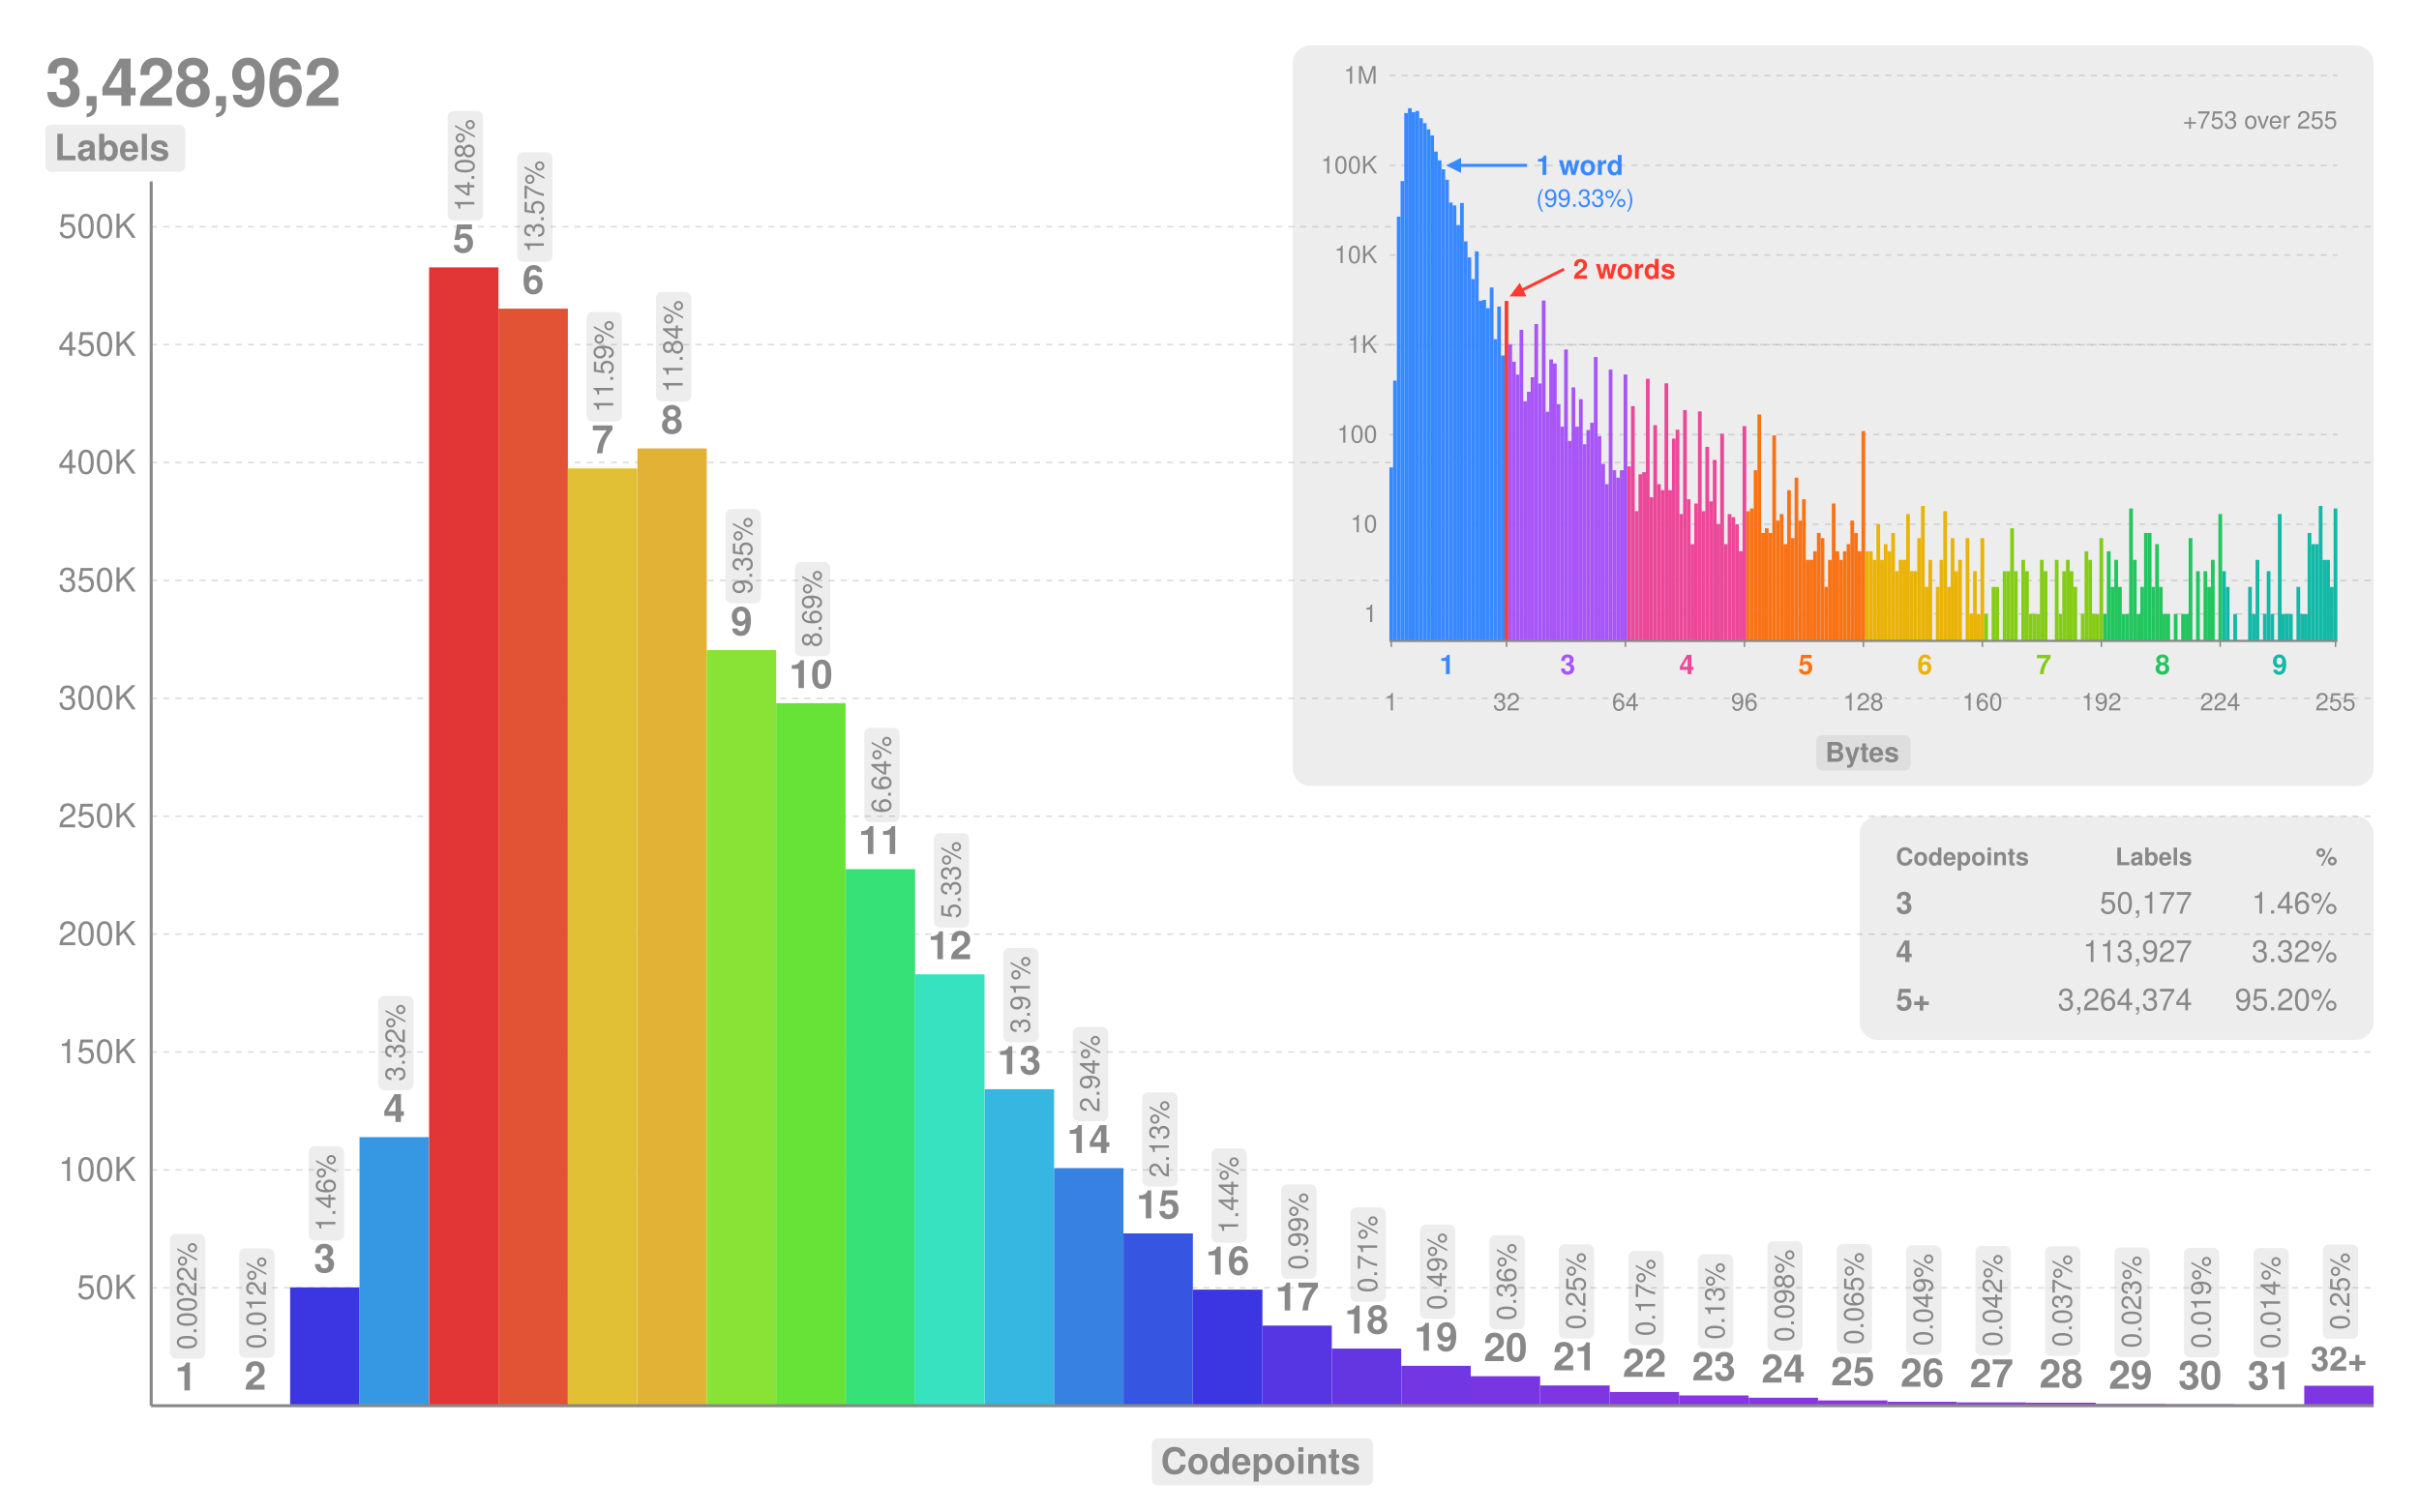
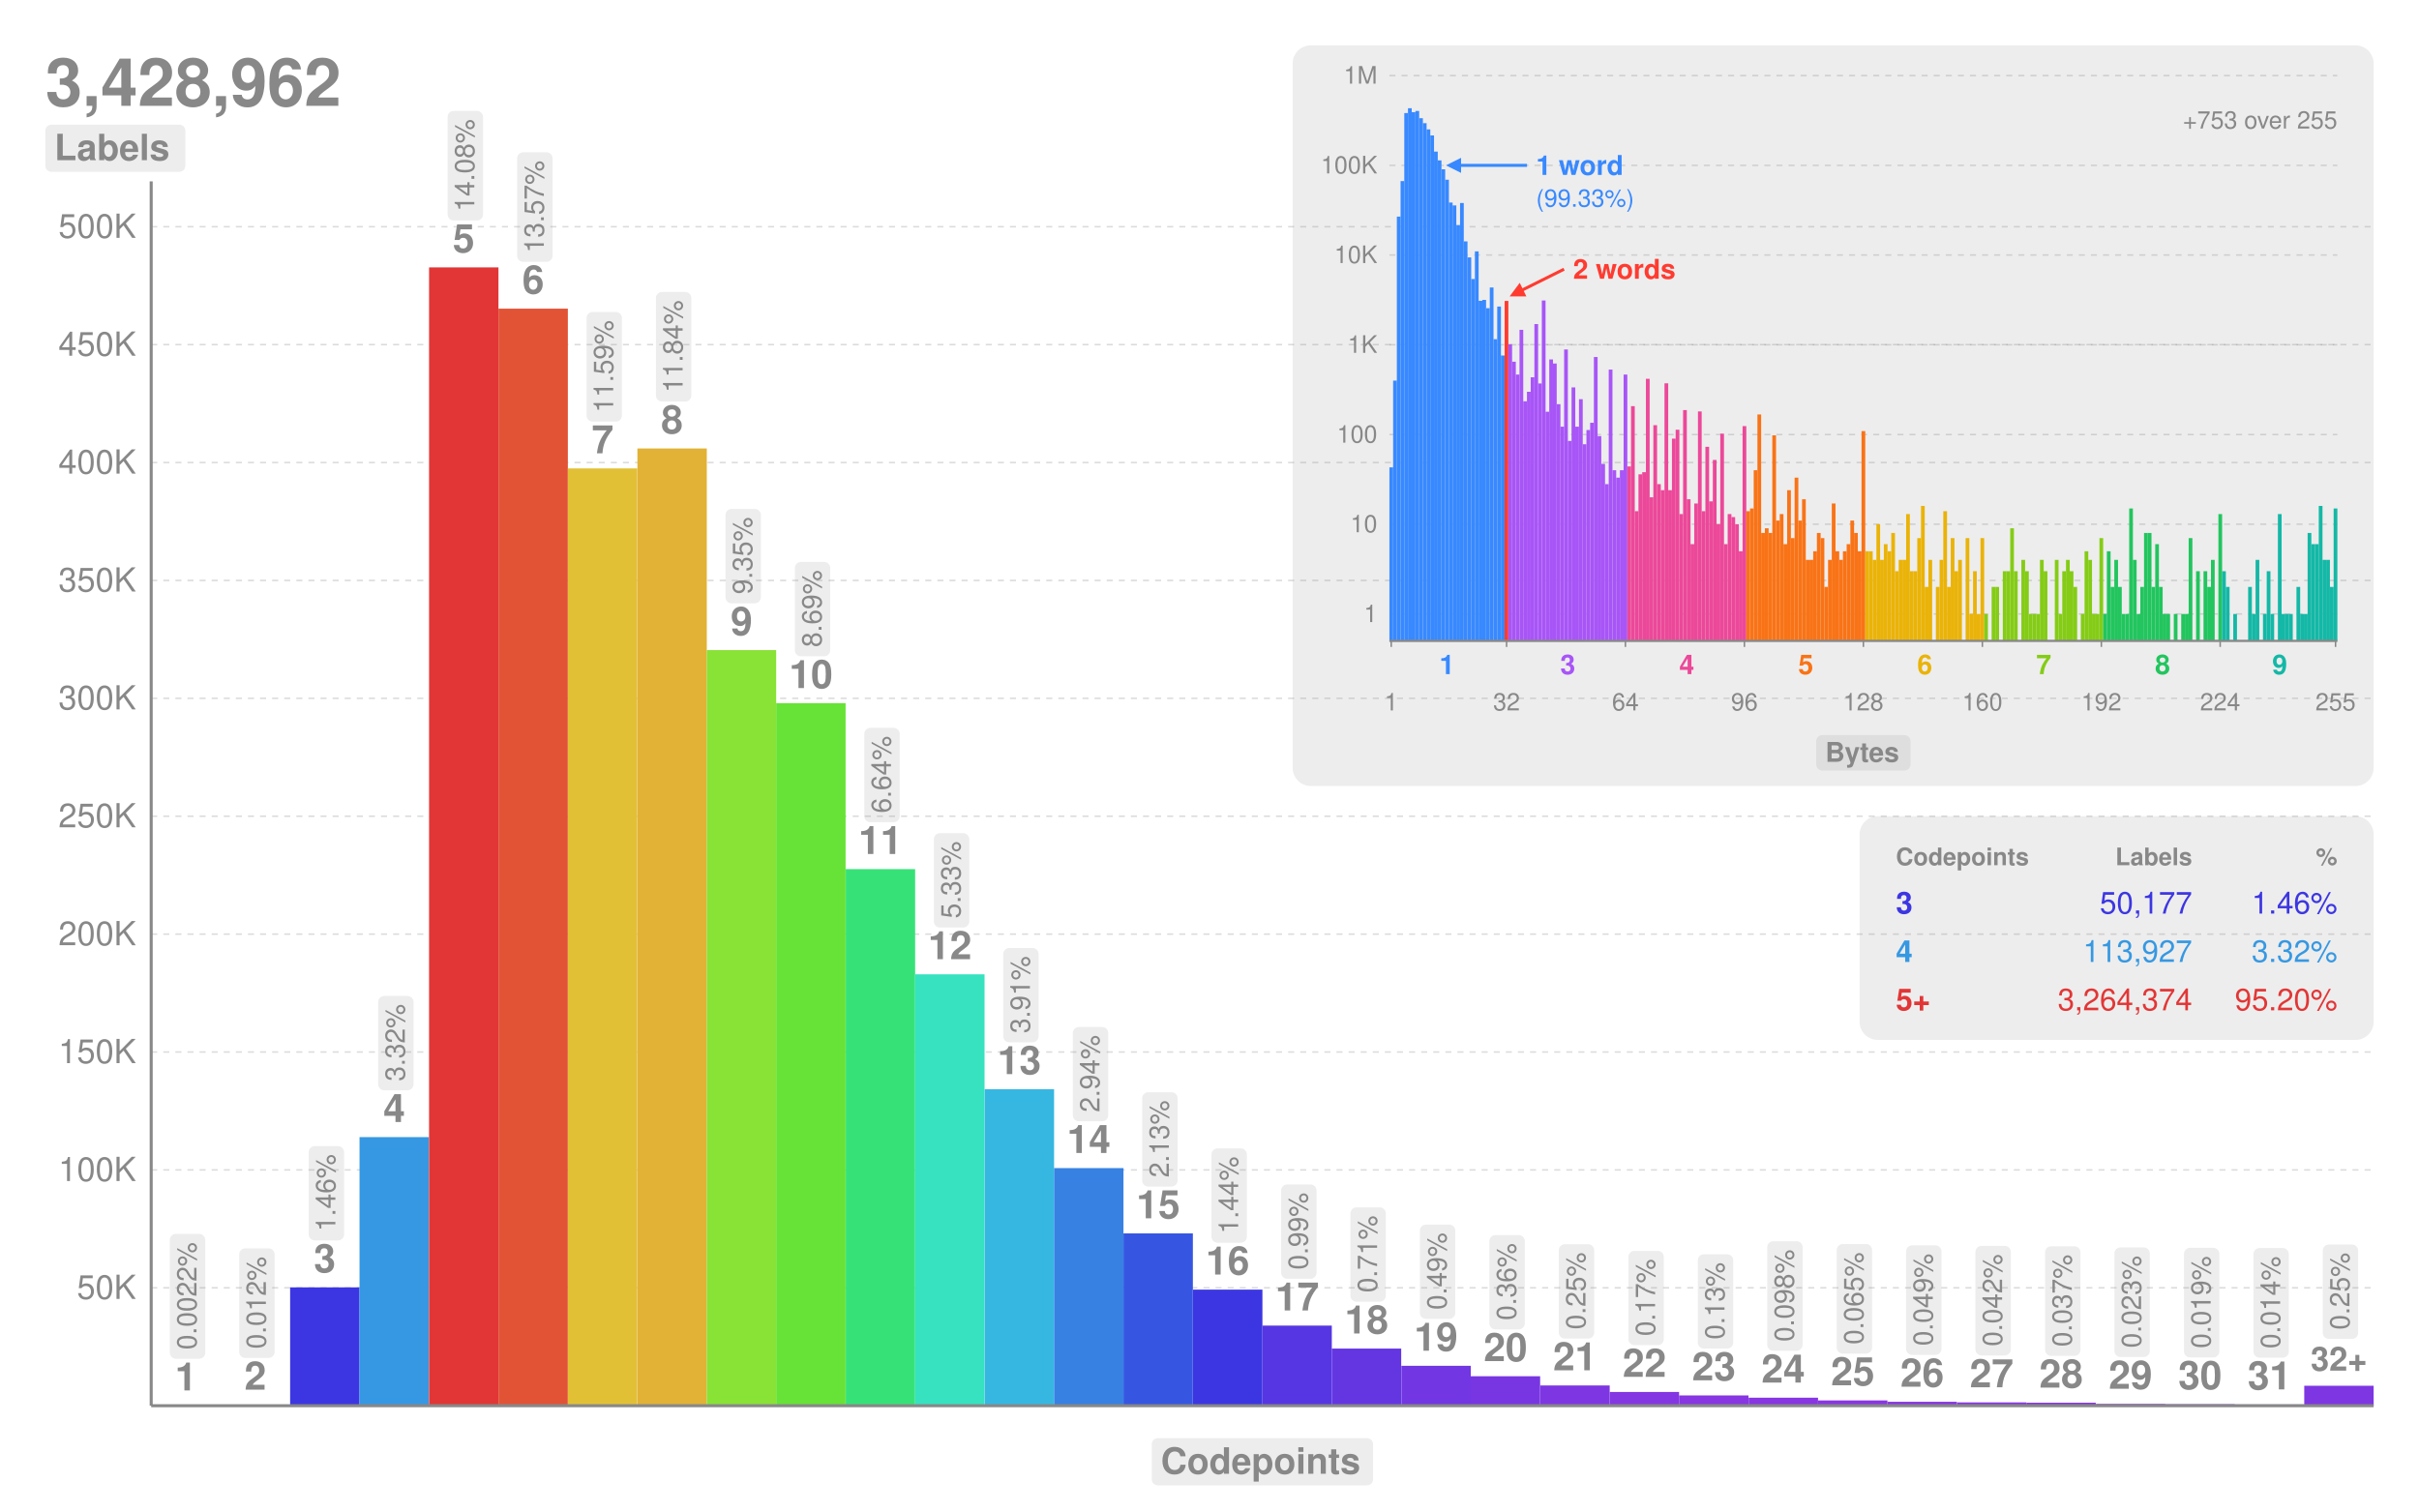
<svg xmlns="http://www.w3.org/2000/svg" viewBox="0 0 1600 1000" width="1600" height="1000" font-family="system-ui, -apple-system, &quot;Segoe UI&quot;, Helvetica, Arial, sans-serif" fill="#888">
  <line x1="100" x2="1570" y1="852.0" y2="852.0" stroke="rgba(136,136,136,0.3)" stroke-dasharray="4 4" />
  <text x="90" y="852.0" font-size="22" text-anchor="end" dominant-baseline="middle">50K</text>
  <line x1="100" x2="1570" y1="774.0" y2="774.0" stroke="rgba(136,136,136,0.3)" stroke-dasharray="4 4" />
  <text x="90" y="774.0" font-size="22" text-anchor="end" dominant-baseline="middle">100K</text>
  <line x1="100" x2="1570" y1="696.0" y2="696.0" stroke="rgba(136,136,136,0.3)" stroke-dasharray="4 4" />
  <text x="90" y="696.0" font-size="22" text-anchor="end" dominant-baseline="middle">150K</text>
  <line x1="100" x2="1570" y1="618.0" y2="618.0" stroke="rgba(136,136,136,0.3)" stroke-dasharray="4 4" />
  <text x="90" y="618.0" font-size="22" text-anchor="end" dominant-baseline="middle">200K</text>
  <line x1="100" x2="1570" y1="540.0" y2="540.0" stroke="rgba(136,136,136,0.3)" stroke-dasharray="4 4" />
  <text x="90" y="540.0" font-size="22" text-anchor="end" dominant-baseline="middle">250K</text>
  <line x1="100" x2="1570" y1="462.0" y2="462.0" stroke="rgba(136,136,136,0.3)" stroke-dasharray="4 4" />
  <text x="90" y="462.0" font-size="22" text-anchor="end" dominant-baseline="middle">300K</text>
  <line x1="100" x2="1570" y1="384.0" y2="384.0" stroke="rgba(136,136,136,0.3)" stroke-dasharray="4 4" />
  <text x="90" y="384.0" font-size="22" text-anchor="end" dominant-baseline="middle">350K</text>
  <line x1="100" x2="1570" y1="306.0" y2="306.0" stroke="rgba(136,136,136,0.3)" stroke-dasharray="4 4" />
  <text x="90" y="306.0" font-size="22" text-anchor="end" dominant-baseline="middle">400K</text>
  <line x1="100" x2="1570" y1="228.0" y2="228.0" stroke="rgba(136,136,136,0.3)" stroke-dasharray="4 4" />
  <text x="90" y="228.0" font-size="22" text-anchor="end" dominant-baseline="middle">450K</text>
  <line x1="100" x2="1570" y1="150.0" y2="150.0" stroke="rgba(136,136,136,0.3)" stroke-dasharray="4 4" />
  <text x="90" y="150.0" font-size="22" text-anchor="end" dominant-baseline="middle">500K</text>
  <text x="30" y="70" font-size="44" font-weight="bold">3,428,962</text>
  <g font-weight="bold">
    <rect x="30" y="82.48" width="92.6" height="31.2" rx="4" fill="rgba(136,136,136,0.15)" />
    <text x="36" y="106" font-size="24">Labels</text>
  </g>
  <rect x="100.0" y="929.9" width="45.9" height="0.1" fill="hsl(270 75% 55%)" />
  <text x="123.0" y="919.9" font-size="26" font-weight="bold" text-anchor="middle">1</text>
  <g transform="rotate(-90 123.0 885.9) translate(0 7)">
    <rect x="109.969" y="868.241" width="82.6" height="23.4" rx="4" fill="rgba(136,136,136,0.15)" />
    <text x="115.969" y="885.881" font-size="18">0.0022%</text>
  </g>
  <rect x="145.9" y="929.4" width="45.9" height="0.6" fill="hsl(270 75% 55%)" />
  <text x="168.9" y="919.4" font-size="26" font-weight="bold" text-anchor="middle">2</text>
  <g transform="rotate(-90 168.9 885.4) translate(0 7)">
    <rect x="155.906" y="867.725" width="72.5" height="23.4" rx="4" fill="rgba(136,136,136,0.15)" />
    <text x="161.906" y="885.365" font-size="18">0.012%</text>
  </g>
  <rect x="191.9" y="851.7" width="45.9" height="78.3" fill="hsl(242 75% 55%)" />
  <text x="214.8" y="841.7" font-size="26" font-weight="bold" text-anchor="middle">3</text>
  <g transform="rotate(-90 214.8 807.7) translate(0 7)">
    <rect x="201.844" y="790.084" width="62.4" height="23.4" rx="4" fill="rgba(136,136,136,0.15)" />
    <text x="207.844" y="807.724" font-size="18">1.46%</text>
  </g>
  <rect x="237.8" y="752.3" width="45.9" height="177.7" fill="hsl(206 75% 55%)" />
  <text x="260.8" y="742.3" font-size="26" font-weight="bold" text-anchor="middle">4</text>
  <g transform="rotate(-90 260.8 708.3) translate(0 7)">
    <rect x="247.781" y="690.634" width="62.4" height="23.4" rx="4" fill="rgba(136,136,136,0.15)" />
    <text x="253.781" y="708.274" font-size="18">3.32%</text>
  </g>
  <rect x="283.8" y="176.9" width="45.9" height="753.1" fill="hsl(0 75% 55%)" />
  <text x="306.7" y="166.9" font-size="26" font-weight="bold" text-anchor="middle">5</text>
  <g transform="rotate(-90 306.7 132.9) translate(0 7)">
    <rect x="293.719" y="115.289" width="72.5" height="23.4" rx="4" fill="rgba(136,136,136,0.15)" />
    <text x="299.719" y="132.929" font-size="18">14.08%</text>
  </g>
  <rect x="329.7" y="204.2" width="45.9" height="725.8" fill="hsl(10 75% 55%)" />
  <text x="352.7" y="194.2" font-size="26" font-weight="bold" text-anchor="middle">6</text>
  <g transform="rotate(-90 352.7 160.2) translate(0 7)">
    <rect x="339.656" y="142.568" width="72.5" height="23.4" rx="4" fill="rgba(136,136,136,0.15)" />
    <text x="345.656" y="160.208" font-size="18">13.57%</text>
  </g>
  <rect x="375.6" y="309.9" width="45.9" height="620.1" fill="hsl(48 75% 55%)" />
  <text x="398.6" y="299.9" font-size="26" font-weight="bold" text-anchor="middle">7</text>
  <g transform="rotate(-90 398.6 265.9) translate(0 7)">
    <rect x="385.594" y="248.249" width="72.5" height="23.4" rx="4" fill="rgba(136,136,136,0.15)" />
    <text x="391.594" y="265.889" font-size="18">11.59%</text>
  </g>
  <rect x="421.6" y="296.7" width="45.9" height="633.3" fill="hsl(43 75% 55%)" />
  <text x="444.5" y="286.7" font-size="26" font-weight="bold" text-anchor="middle">8</text>
  <g transform="rotate(-90 444.5 252.7) translate(0 7)">
    <rect x="431.531" y="235.062" width="72.5" height="23.4" rx="4" fill="rgba(136,136,136,0.15)" />
    <text x="437.531" y="252.702" font-size="18">11.84%</text>
  </g>
  <rect x="467.5" y="430.1" width="45.9" height="499.9" fill="hsl(91 75% 55%)" />
  <text x="490.5" y="420.1" font-size="26" font-weight="bold" text-anchor="middle">9</text>
  <g transform="rotate(-90 490.5 386.1) translate(0 7)">
    <rect x="477.469" y="368.467" width="62.4" height="23.4" rx="4" fill="rgba(136,136,136,0.15)" />
    <text x="483.469" y="386.107" font-size="18">9.35%</text>
  </g>
  <rect x="513.4" y="465.2" width="45.9" height="464.8" fill="hsl(103 75% 55%)" />
  <text x="536.4" y="455.2" font-size="26" font-weight="bold" text-anchor="middle">10</text>
  <g transform="rotate(-90 536.4 421.2) translate(0 7)">
    <rect x="523.406" y="403.541" width="62.4" height="23.4" rx="4" fill="rgba(136,136,136,0.15)" />
    <text x="529.406" y="421.181" font-size="18">8.69%</text>
  </g>
  <rect x="559.4" y="575.0" width="45.9" height="355.0" fill="hsl(143 75% 55%)" />
  <text x="582.3" y="565.0" font-size="26" font-weight="bold" text-anchor="middle">11</text>
  <g transform="rotate(-90 582.3 531.0) translate(0 7)">
    <rect x="569.344" y="513.374" width="62.4" height="23.4" rx="4" fill="rgba(136,136,136,0.15)" />
    <text x="575.344" y="531.014" font-size="18">6.64%</text>
  </g>
  <rect x="605.3" y="644.6" width="45.9" height="285.4" fill="hsl(168 75% 55%)" />
  <text x="628.3" y="634.6" font-size="26" font-weight="bold" text-anchor="middle">12</text>
  <g transform="rotate(-90 628.3 600.6) translate(0 7)">
    <rect x="615.281" y="583.005" width="62.4" height="23.4" rx="4" fill="rgba(136,136,136,0.15)" />
    <text x="621.281" y="600.645" font-size="18">5.33%</text>
  </g>
  <rect x="651.3" y="720.6" width="45.9" height="209.4" fill="hsl(195 75% 55%)" />
  <text x="674.2" y="710.6" font-size="26" font-weight="bold" text-anchor="middle">13</text>
  <g transform="rotate(-90 674.2 676.6) translate(0 7)">
    <rect x="661.219" y="658.964" width="62.4" height="23.4" rx="4" fill="rgba(136,136,136,0.15)" />
    <text x="667.219" y="676.604" font-size="18">3.91%</text>
  </g>
  <rect x="697.2" y="772.8" width="45.9" height="157.2" fill="hsl(214 75% 55%)" />
  <text x="720.2" y="762.8" font-size="26" font-weight="bold" text-anchor="middle">14</text>
  <g transform="rotate(-90 720.2 728.8) translate(0 7)">
    <rect x="707.156" y="711.198" width="62.4" height="23.4" rx="4" fill="rgba(136,136,136,0.15)" />
    <text x="713.156" y="728.838" font-size="18">2.94%</text>
  </g>
  <rect x="743.1" y="816.0" width="45.9" height="114.0" fill="hsl(229 75% 55%)" />
  <text x="766.1" y="806.0" font-size="26" font-weight="bold" text-anchor="middle">15</text>
  <g transform="rotate(-90 766.1 772.0) translate(0 7)">
    <rect x="753.094" y="754.388" width="62.4" height="23.4" rx="4" fill="rgba(136,136,136,0.15)" />
    <text x="759.094" y="772.028" font-size="18">2.13%</text>
  </g>
  <rect x="789.1" y="853.2" width="45.9" height="76.8" fill="hsl(242 75% 55%)" />
  <text x="812.0" y="843.2" font-size="26" font-weight="bold" text-anchor="middle">16</text>
  <g transform="rotate(-90 812.0 809.2) translate(0 7)">
    <rect x="799.031" y="791.521" width="62.4" height="23.4" rx="4" fill="rgba(136,136,136,0.15)" />
    <text x="805.031" y="809.161" font-size="18">1.44%</text>
  </g>
  <rect x="835.0" y="877.0" width="45.9" height="53.0" fill="hsl(251 75% 55%)" />
  <text x="858.0" y="867.0" font-size="26" font-weight="bold" text-anchor="middle">17</text>
  <g transform="rotate(-90 858.0 833.0) translate(0 7)">
    <rect x="844.969" y="815.4" width="62.4" height="23.4" rx="4" fill="rgba(136,136,136,0.15)" />
    <text x="850.969" y="833.04" font-size="18">0.99%</text>
  </g>
  <rect x="880.9" y="892.2" width="45.9" height="37.8" fill="hsl(256 75% 55%)" />
  <text x="903.9" y="882.2" font-size="26" font-weight="bold" text-anchor="middle">18</text>
  <g transform="rotate(-90 903.9 848.2) translate(0 7)">
    <rect x="890.906" y="830.511" width="62.4" height="23.4" rx="4" fill="rgba(136,136,136,0.15)" />
    <text x="896.906" y="848.151" font-size="18">0.71%</text>
  </g>
  <rect x="926.9" y="903.6" width="45.9" height="26.4" fill="hsl(261 75% 55%)" />
  <text x="949.8" y="893.6" font-size="26" font-weight="bold" text-anchor="middle">19</text>
  <g transform="rotate(-90 949.8 859.6) translate(0 7)">
    <rect x="936.844" y="841.96" width="62.4" height="23.4" rx="4" fill="rgba(136,136,136,0.15)" />
    <text x="942.844" y="859.6" font-size="18">0.49%</text>
  </g>
  <rect x="972.8" y="910.5" width="45.9" height="19.5" fill="hsl(263 75% 55%)" />
  <text x="995.8" y="900.5" font-size="26" font-weight="bold" text-anchor="middle">20</text>
  <g transform="rotate(-90 995.8 866.5) translate(0 7)">
    <rect x="982.781" y="848.851" width="62.4" height="23.4" rx="4" fill="rgba(136,136,136,0.15)" />
    <text x="988.781" y="866.491" font-size="18">0.36%</text>
  </g>
  <rect x="1018.8" y="916.6" width="45.9" height="13.4" fill="hsl(265 75% 55%)" />
  <text x="1041.7" y="906.6" font-size="26" font-weight="bold" text-anchor="middle">21</text>
  <g transform="rotate(-90 1041.7 872.6) translate(0 7)">
    <rect x="1028.719" y="854.941" width="62.4" height="23.4" rx="4" fill="rgba(136,136,136,0.15)" />
    <text x="1034.719" y="872.581" font-size="18">0.25%</text>
  </g>
  <rect x="1064.7" y="920.9" width="45.9" height="9.1" fill="hsl(267 75% 55%)" />
  <text x="1087.7" y="910.9" font-size="26" font-weight="bold" text-anchor="middle">22</text>
  <g transform="rotate(-90 1087.7 876.9) translate(0 7)">
    <rect x="1074.656" y="859.287" width="62.4" height="23.4" rx="4" fill="rgba(136,136,136,0.15)" />
    <text x="1080.656" y="876.927" font-size="18">0.17%</text>
  </g>
  <rect x="1110.6" y="923.2" width="45.9" height="6.8" fill="hsl(268 75% 55%)" />
  <text x="1133.6" y="913.2" font-size="26" font-weight="bold" text-anchor="middle">23</text>
  <g transform="rotate(-90 1133.6 879.2) translate(0 7)">
    <rect x="1120.594" y="861.593" width="62.4" height="23.4" rx="4" fill="rgba(136,136,136,0.15)" />
    <text x="1126.594" y="879.233" font-size="18">0.13%</text>
  </g>
  <rect x="1156.6" y="924.7" width="45.9" height="5.3" fill="hsl(268 75% 55%)" />
  <text x="1179.5" y="914.7" font-size="26" font-weight="bold" text-anchor="middle">24</text>
  <g transform="rotate(-90 1179.5 880.7) translate(0 7)">
    <rect x="1166.531" y="863.103" width="72.5" height="23.4" rx="4" fill="rgba(136,136,136,0.15)" />
    <text x="1172.531" y="880.743" font-size="18">0.098%</text>
  </g>
  <rect x="1202.5" y="926.5" width="45.9" height="3.5" fill="hsl(269 75% 55%)" />
  <text x="1225.5" y="916.5" font-size="26" font-weight="bold" text-anchor="middle">25</text>
  <g transform="rotate(-90 1225.5 882.5) translate(0 7)">
    <rect x="1212.469" y="864.866" width="72.5" height="23.4" rx="4" fill="rgba(136,136,136,0.15)" />
    <text x="1218.469" y="882.506" font-size="18">0.065%</text>
  </g>
  <rect x="1248.4" y="927.4" width="45.9" height="2.6" fill="hsl(269 75% 55%)" />
  <text x="1271.4" y="917.4" font-size="26" font-weight="bold" text-anchor="middle">26</text>
  <g transform="rotate(-90 1271.4 883.4) translate(0 7)">
    <rect x="1258.406" y="865.753" width="72.5" height="23.4" rx="4" fill="rgba(136,136,136,0.15)" />
    <text x="1264.406" y="883.393" font-size="18">0.049%</text>
  </g>
  <rect x="1294.4" y="927.8" width="45.9" height="2.2" fill="hsl(269 75% 55%)" />
  <text x="1317.3" y="917.8" font-size="26" font-weight="bold" text-anchor="middle">27</text>
  <g transform="rotate(-90 1317.3 883.8) translate(0 7)">
    <rect x="1304.344" y="866.117" width="72.5" height="23.4" rx="4" fill="rgba(136,136,136,0.15)" />
    <text x="1310.344" y="883.757" font-size="18">0.042%</text>
  </g>
  <rect x="1340.3" y="928.0" width="45.9" height="2.0" fill="hsl(269 75% 55%)" />
  <text x="1363.3" y="918.0" font-size="26" font-weight="bold" text-anchor="middle">28</text>
  <g transform="rotate(-90 1363.3 884.0) translate(0 7)">
    <rect x="1350.281" y="866.391" width="72.5" height="23.4" rx="4" fill="rgba(136,136,136,0.15)" />
    <text x="1356.281" y="884.031" font-size="18">0.037%</text>
  </g>
  <rect x="1386.3" y="928.8" width="45.9" height="1.2" fill="hsl(270 75% 55%)" />
  <text x="1409.2" y="918.8" font-size="26" font-weight="bold" text-anchor="middle">29</text>
  <g transform="rotate(-90 1409.2 884.8) translate(0 7)">
    <rect x="1396.219" y="867.148" width="72.5" height="23.4" rx="4" fill="rgba(136,136,136,0.15)" />
    <text x="1402.219" y="884.788" font-size="18">0.023%</text>
  </g>
  <rect x="1432.2" y="929.0" width="45.9" height="1.0" fill="hsl(270 75% 55%)" />
  <text x="1455.2" y="919.0" font-size="26" font-weight="bold" text-anchor="middle">30</text>
  <g transform="rotate(-90 1455.2 885.0) translate(0 7)">
    <rect x="1442.156" y="867.348" width="72.5" height="23.4" rx="4" fill="rgba(136,136,136,0.15)" />
    <text x="1448.156" y="884.988" font-size="18">0.019%</text>
  </g>
  <rect x="1478.1" y="929.2" width="45.9" height="0.8" fill="hsl(270 75% 55%)" />
  <text x="1501.1" y="919.2" font-size="26" font-weight="bold" text-anchor="middle">31</text>
  <g transform="rotate(-90 1501.1 885.2) translate(0 7)">
    <rect x="1488.094" y="867.607" width="72.5" height="23.4" rx="4" fill="rgba(136,136,136,0.15)" />
    <text x="1494.094" y="885.247" font-size="18">0.014%</text>
  </g>
  <rect x="1524.1" y="916.8" width="45.9" height="13.2" fill="hsl(265 75% 55%)" />
  <text x="1547.0" y="906.8" font-size="22" font-weight="bold" text-anchor="middle">32+</text>
  <g transform="rotate(-90 1547.0 872.8) translate(0 7)">
    <rect x="1534.031" y="855.156" width="62.4" height="23.4" rx="4" fill="rgba(136,136,136,0.15)" />
    <text x="1540.031" y="872.796" font-size="18">0.25%</text>
  </g>
  <g>
    <rect x="855" y="30" width="715" height="490" rx="12" fill="rgba(136,136,136,0.15)" />
    <line x1="919" x2="1546" y1="406.2" y2="406.2" stroke="rgba(136,136,136,0.3)" stroke-dasharray="4 4" />
    <text x="911" y="406.2" font-size="16" text-anchor="end" dominant-baseline="middle">1</text>
    <line x1="919" x2="1546" y1="346.8" y2="346.8" stroke="rgba(136,136,136,0.3)" stroke-dasharray="4 4" />
    <text x="911" y="346.8" font-size="16" text-anchor="end" dominant-baseline="middle">10</text>
    <line x1="919" x2="1546" y1="287.5" y2="287.5" stroke="rgba(136,136,136,0.3)" stroke-dasharray="4 4" />
    <text x="911" y="287.5" font-size="16" text-anchor="end" dominant-baseline="middle">100</text>
    <line x1="919" x2="1546" y1="228.1" y2="228.1" stroke="rgba(136,136,136,0.3)" stroke-dasharray="4 4" />
    <text x="911" y="228.1" font-size="16" text-anchor="end" dominant-baseline="middle">1K</text>
    <line x1="919" x2="1546" y1="168.7" y2="168.7" stroke="rgba(136,136,136,0.3)" stroke-dasharray="4 4" />
    <text x="911" y="168.7" font-size="16" text-anchor="end" dominant-baseline="middle">10K</text>
    <line x1="919" x2="1546" y1="109.4" y2="109.4" stroke="rgba(136,136,136,0.3)" stroke-dasharray="4 4" />
    <text x="911" y="109.4" font-size="16" text-anchor="end" dominant-baseline="middle">100K</text>
    <line x1="919" x2="1546" y1="50.0" y2="50.0" stroke="rgba(136,136,136,0.3)" stroke-dasharray="4 4" />
    <text x="911" y="50.0" font-size="16" text-anchor="end" dominant-baseline="middle">1M</text>
    <text x="1546" y="79.7" font-size="16" text-anchor="end" dominant-baseline="middle">+753 over 255</text>
    <rect x="919.00" y="309.2" width="2.46" height="114.8" fill="#3889ff" />
    <rect x="921.46" y="251.8" width="2.46" height="172.2" fill="#3889ff" />
    <rect x="923.92" y="143.3" width="2.46" height="280.7" fill="#3889ff" />
    <rect x="926.38" y="119.8" width="2.46" height="304.2" fill="#3889ff" />
    <rect x="928.84" y="74.8" width="2.46" height="349.2" fill="#3889ff" />
    <rect x="931.29" y="71.6" width="2.46" height="352.4" fill="#3889ff" />
    <rect x="933.75" y="74.2" width="2.46" height="349.8" fill="#3889ff" />
    <rect x="936.21" y="73.4" width="2.46" height="350.6" fill="#3889ff" />
    <rect x="938.67" y="78.2" width="2.46" height="345.8" fill="#3889ff" />
    <rect x="941.13" y="81.5" width="2.46" height="342.5" fill="#3889ff" />
    <rect x="943.59" y="85.6" width="2.46" height="338.4" fill="#3889ff" />
    <rect x="946.05" y="89.6" width="2.46" height="334.4" fill="#3889ff" />
    <rect x="948.51" y="100.3" width="2.46" height="323.7" fill="#3889ff" />
    <rect x="950.96" y="106.1" width="2.46" height="317.9" fill="#3889ff" />
    <rect x="953.42" y="112.0" width="2.46" height="312.0" fill="#3889ff" />
    <rect x="955.88" y="118.9" width="2.46" height="305.1" fill="#3889ff" />
    <rect x="958.34" y="134.0" width="2.46" height="290.0" fill="#3889ff" />
    <rect x="960.80" y="135.9" width="2.46" height="288.1" fill="#3889ff" />
    <rect x="963.26" y="148.9" width="2.46" height="275.1" fill="#3889ff" />
    <rect x="965.72" y="134.3" width="2.46" height="289.7" fill="#3889ff" />
    <rect x="968.18" y="159.7" width="2.46" height="264.3" fill="#3889ff" />
    <rect x="970.64" y="170.3" width="2.46" height="253.7" fill="#3889ff" />
    <rect x="973.09" y="184.6" width="2.46" height="239.4" fill="#3889ff" />
    <rect x="975.55" y="166.3" width="2.46" height="257.7" fill="#3889ff" />
    <rect x="978.01" y="199.0" width="2.46" height="225.0" fill="#3889ff" />
    <rect x="980.47" y="198.4" width="2.46" height="225.6" fill="#3889ff" />
    <rect x="982.93" y="203.9" width="2.46" height="220.1" fill="#3889ff" />
    <rect x="985.39" y="190.2" width="2.46" height="233.8" fill="#3889ff" />
    <rect x="987.85" y="224.4" width="2.46" height="199.6" fill="#3889ff" />
    <rect x="990.31" y="202.8" width="2.46" height="221.2" fill="#3889ff" />
    <rect x="992.76" y="235.2" width="2.46" height="188.8" fill="#3889ff" />
    <rect x="995.22" y="199.1" width="2.46" height="224.9" fill="#ff3b30" />
    <rect x="997.68" y="227.8" width="2.46" height="196.2" fill="#a855f7" />
    <rect x="1000.14" y="239.3" width="2.46" height="184.7" fill="#a855f7" />
    <rect x="1002.60" y="247.8" width="2.46" height="176.2" fill="#a855f7" />
    <rect x="1005.06" y="218.2" width="2.46" height="205.8" fill="#a855f7" />
    <rect x="1007.52" y="265.5" width="2.46" height="158.5" fill="#a855f7" />
    <rect x="1009.98" y="259.2" width="2.46" height="164.8" fill="#a855f7" />
    <rect x="1012.44" y="249.6" width="2.46" height="174.4" fill="#a855f7" />
    <rect x="1014.89" y="214.4" width="2.46" height="209.6" fill="#a855f7" />
    <rect x="1017.35" y="253.7" width="2.46" height="170.3" fill="#a855f7" />
    <rect x="1019.81" y="198.8" width="2.46" height="225.2" fill="#a855f7" />
    <rect x="1022.27" y="272.4" width="2.46" height="151.6" fill="#a855f7" />
    <rect x="1024.73" y="237.8" width="2.46" height="186.2" fill="#a855f7" />
    <rect x="1027.19" y="240.5" width="2.46" height="183.5" fill="#a855f7" />
    <rect x="1029.65" y="267.4" width="2.46" height="156.6" fill="#a855f7" />
    <rect x="1032.11" y="282.3" width="2.46" height="141.7" fill="#a855f7" />
    <rect x="1034.56" y="231.2" width="2.46" height="192.8" fill="#a855f7" />
    <rect x="1037.02" y="291.7" width="2.46" height="132.3" fill="#a855f7" />
    <rect x="1039.48" y="256.3" width="2.46" height="167.7" fill="#a855f7" />
    <rect x="1041.94" y="282.3" width="2.46" height="141.7" fill="#a855f7" />
    <rect x="1044.40" y="264.1" width="2.46" height="159.9" fill="#a855f7" />
    <rect x="1046.86" y="293.9" width="2.46" height="130.1" fill="#a855f7" />
    <rect x="1049.32" y="284.5" width="2.46" height="139.5" fill="#a855f7" />
    <rect x="1051.78" y="279.7" width="2.46" height="144.3" fill="#a855f7" />
    <rect x="1054.24" y="236.2" width="2.46" height="187.8" fill="#a855f7" />
    <rect x="1056.69" y="288.5" width="2.46" height="135.5" fill="#a855f7" />
    <rect x="1059.15" y="306.9" width="2.46" height="117.1" fill="#a855f7" />
    <rect x="1061.61" y="320.3" width="2.46" height="103.7" fill="#a855f7" />
    <rect x="1064.07" y="244.5" width="2.46" height="179.5" fill="#a855f7" />
    <rect x="1066.53" y="311.1" width="2.46" height="112.9" fill="#a855f7" />
    <rect x="1068.99" y="316.0" width="2.46" height="108.0" fill="#a855f7" />
    <rect x="1071.45" y="311.1" width="2.46" height="112.9" fill="#a855f7" />
    <rect x="1073.91" y="247.8" width="2.46" height="176.2" fill="#a855f7" />
    <rect x="1076.36" y="308.6" width="2.46" height="115.4" fill="#ec4899" />
    <rect x="1078.82" y="268.7" width="2.46" height="155.3" fill="#ec4899" />
    <rect x="1081.28" y="338.2" width="2.46" height="85.8" fill="#ec4899" />
    <rect x="1083.74" y="313.8" width="2.46" height="110.2" fill="#ec4899" />
    <rect x="1086.20" y="312.4" width="2.46" height="111.6" fill="#ec4899" />
    <rect x="1088.66" y="250.6" width="2.46" height="173.4" fill="#ec4899" />
    <rect x="1091.12" y="329.0" width="2.46" height="95.0" fill="#ec4899" />
    <rect x="1093.58" y="281.3" width="2.46" height="142.7" fill="#ec4899" />
    <rect x="1096.04" y="320.3" width="2.46" height="103.7" fill="#ec4899" />
    <rect x="1098.49" y="324.3" width="2.46" height="99.7" fill="#ec4899" />
    <rect x="1100.95" y="253.6" width="2.46" height="170.4" fill="#ec4899" />
    <rect x="1103.41" y="324.3" width="2.46" height="99.7" fill="#ec4899" />
    <rect x="1105.87" y="290.2" width="2.46" height="133.8" fill="#ec4899" />
    <rect x="1108.33" y="284.3" width="2.46" height="139.7" fill="#ec4899" />
    <rect x="1110.79" y="340.1" width="2.46" height="83.9" fill="#ec4899" />
    <rect x="1113.25" y="271.3" width="2.46" height="152.7" fill="#ec4899" />
    <rect x="1115.71" y="330.3" width="2.46" height="93.7" fill="#ec4899" />
    <rect x="1118.16" y="360.0" width="2.46" height="64.0" fill="#ec4899" />
    <rect x="1120.62" y="333.1" width="2.46" height="90.9" fill="#ec4899" />
    <rect x="1123.08" y="272.2" width="2.46" height="151.8" fill="#ec4899" />
    <rect x="1125.54" y="338.2" width="2.46" height="85.8" fill="#ec4899" />
    <rect x="1128.00" y="295.6" width="2.46" height="128.4" fill="#ec4899" />
    <rect x="1130.46" y="331.7" width="2.46" height="92.3" fill="#ec4899" />
    <rect x="1132.92" y="304.3" width="2.46" height="119.7" fill="#ec4899" />
    <rect x="1135.38" y="346.8" width="2.46" height="77.2" fill="#ec4899" />
    <rect x="1137.84" y="286.9" width="2.46" height="137.1" fill="#ec4899" />
    <rect x="1140.29" y="360.0" width="2.46" height="64.0" fill="#ec4899" />
    <rect x="1142.75" y="340.1" width="2.46" height="83.9" fill="#ec4899" />
    <rect x="1145.21" y="342.1" width="2.46" height="81.9" fill="#ec4899" />
    <rect x="1147.67" y="346.8" width="2.46" height="77.2" fill="#ec4899" />
    <rect x="1150.13" y="364.7" width="2.46" height="59.3" fill="#ec4899" />
    <rect x="1152.59" y="281.9" width="2.46" height="142.1" fill="#ec4899" />
    <rect x="1155.05" y="338.2" width="2.46" height="85.8" fill="#f97316" />
    <rect x="1157.51" y="336.4" width="2.46" height="87.6" fill="#f97316" />
    <rect x="1159.96" y="311.1" width="2.46" height="112.9" fill="#f97316" />
    <rect x="1162.42" y="274.2" width="2.46" height="149.8" fill="#f97316" />
    <rect x="1164.88" y="352.6" width="2.46" height="71.4" fill="#f97316" />
    <rect x="1167.34" y="349.5" width="2.46" height="74.5" fill="#f97316" />
    <rect x="1169.80" y="352.6" width="2.46" height="71.4" fill="#f97316" />
    <rect x="1172.26" y="288.0" width="2.46" height="136.0" fill="#f97316" />
    <rect x="1174.72" y="344.4" width="2.46" height="79.6" fill="#f97316" />
    <rect x="1177.18" y="340.1" width="2.46" height="83.9" fill="#f97316" />
    <rect x="1179.64" y="360.0" width="2.46" height="64.0" fill="#f97316" />
    <rect x="1182.09" y="324.3" width="2.46" height="99.7" fill="#f97316" />
    <rect x="1184.55" y="356.0" width="2.46" height="68.0" fill="#f97316" />
    <rect x="1187.01" y="316.0" width="2.46" height="108.0" fill="#f97316" />
    <rect x="1189.47" y="344.4" width="2.46" height="79.6" fill="#f97316" />
    <rect x="1191.93" y="330.3" width="2.46" height="93.7" fill="#f97316" />
    <rect x="1194.39" y="370.4" width="2.46" height="53.6" fill="#f97316" />
    <rect x="1196.85" y="370.4" width="2.46" height="53.6" fill="#f97316" />
    <rect x="1199.31" y="364.7" width="2.46" height="59.3" fill="#f97316" />
    <rect x="1201.76" y="352.6" width="2.46" height="71.4" fill="#f97316" />
    <rect x="1204.22" y="356.0" width="2.46" height="68.0" fill="#f97316" />
    <rect x="1206.68" y="388.3" width="2.46" height="35.7" fill="#f97316" />
    <rect x="1209.14" y="370.4" width="2.46" height="53.6" fill="#f97316" />
    <rect x="1211.60" y="333.1" width="2.46" height="90.9" fill="#f97316" />
    <rect x="1214.06" y="364.7" width="2.46" height="59.3" fill="#f97316" />
    <rect x="1216.52" y="370.4" width="2.46" height="53.6" fill="#f97316" />
    <rect x="1218.98" y="364.7" width="2.46" height="59.3" fill="#f97316" />
    <rect x="1221.44" y="360.0" width="2.46" height="64.0" fill="#f97316" />
    <rect x="1223.89" y="344.4" width="2.46" height="79.6" fill="#f97316" />
    <rect x="1226.35" y="352.6" width="2.46" height="71.4" fill="#f97316" />
    <rect x="1228.81" y="364.7" width="2.46" height="59.3" fill="#f97316" />
    <rect x="1231.27" y="285.2" width="2.46" height="138.8" fill="#f97316" />
    <rect x="1233.73" y="364.7" width="2.46" height="59.3" fill="#eab308" />
    <rect x="1236.19" y="364.7" width="2.46" height="59.3" fill="#eab308" />
    <rect x="1238.65" y="370.4" width="2.46" height="53.6" fill="#eab308" />
    <rect x="1241.11" y="346.8" width="2.46" height="77.2" fill="#eab308" />
    <rect x="1243.56" y="370.4" width="2.46" height="53.6" fill="#eab308" />
    <rect x="1246.02" y="360.0" width="2.46" height="64.0" fill="#eab308" />
    <rect x="1248.48" y="364.7" width="2.46" height="59.3" fill="#eab308" />
    <rect x="1250.94" y="352.6" width="2.46" height="71.4" fill="#eab308" />
    <rect x="1253.40" y="377.9" width="2.46" height="46.1" fill="#eab308" />
    <rect x="1255.86" y="370.4" width="2.46" height="53.6" fill="#eab308" />
    <rect x="1258.32" y="370.4" width="2.46" height="53.6" fill="#eab308" />
    <rect x="1260.78" y="340.1" width="2.46" height="83.9" fill="#eab308" />
    <rect x="1263.24" y="377.9" width="2.46" height="46.1" fill="#eab308" />
    <rect x="1265.69" y="377.9" width="2.46" height="46.1" fill="#eab308" />
    <rect x="1268.15" y="356.0" width="2.46" height="68.0" fill="#eab308" />
    <rect x="1270.61" y="334.7" width="2.46" height="89.3" fill="#eab308" />
    <rect x="1273.07" y="388.3" width="2.46" height="35.7" fill="#eab308" />
    <rect x="1275.53" y="370.4" width="2.46" height="53.6" fill="#eab308" />
    <rect x="1280.45" y="388.3" width="2.46" height="35.7" fill="#eab308" />
    <rect x="1282.91" y="370.4" width="2.46" height="53.6" fill="#eab308" />
    <rect x="1285.36" y="338.2" width="2.46" height="85.8" fill="#eab308" />
    <rect x="1287.82" y="388.3" width="2.46" height="35.7" fill="#eab308" />
    <rect x="1290.28" y="356.0" width="2.46" height="68.0" fill="#eab308" />
    <rect x="1292.74" y="377.9" width="2.46" height="46.1" fill="#eab308" />
    <rect x="1295.20" y="370.4" width="2.46" height="53.6" fill="#eab308" />
    <rect x="1300.12" y="356.0" width="2.46" height="68.0" fill="#eab308" />
    <rect x="1302.58" y="406.2" width="2.46" height="17.8" fill="#eab308" />
    <rect x="1305.04" y="377.9" width="2.46" height="46.1" fill="#eab308" />
    <rect x="1307.49" y="406.2" width="2.46" height="17.8" fill="#eab308" />
    <rect x="1309.95" y="356.0" width="2.46" height="68.0" fill="#eab308" />
    <rect x="1312.41" y="406.2" width="2.46" height="17.8" fill="#84cc16" />
    <rect x="1317.33" y="388.3" width="2.46" height="35.7" fill="#84cc16" />
    <rect x="1319.79" y="388.3" width="2.46" height="35.7" fill="#84cc16" />
    <rect x="1324.71" y="377.9" width="2.46" height="46.1" fill="#84cc16" />
    <rect x="1327.16" y="377.9" width="2.46" height="46.1" fill="#84cc16" />
    <rect x="1329.62" y="349.5" width="2.46" height="74.5" fill="#84cc16" />
    <rect x="1332.08" y="377.9" width="2.46" height="46.1" fill="#84cc16" />
    <rect x="1337.00" y="370.4" width="2.46" height="53.6" fill="#84cc16" />
    <rect x="1339.46" y="377.9" width="2.46" height="46.1" fill="#84cc16" />
    <rect x="1341.92" y="406.2" width="2.46" height="17.8" fill="#84cc16" />
    <rect x="1344.38" y="406.2" width="2.46" height="17.8" fill="#84cc16" />
    <rect x="1346.84" y="406.2" width="2.46" height="17.8" fill="#84cc16" />
    <rect x="1349.29" y="370.4" width="2.46" height="53.6" fill="#84cc16" />
    <rect x="1351.75" y="377.9" width="2.46" height="46.1" fill="#84cc16" />
    <rect x="1359.13" y="370.4" width="2.46" height="53.6" fill="#84cc16" />
    <rect x="1361.59" y="406.2" width="2.46" height="17.8" fill="#84cc16" />
    <rect x="1364.05" y="377.9" width="2.46" height="46.1" fill="#84cc16" />
    <rect x="1366.51" y="370.4" width="2.46" height="53.6" fill="#84cc16" />
    <rect x="1368.96" y="377.9" width="2.46" height="46.1" fill="#84cc16" />
    <rect x="1371.42" y="388.3" width="2.46" height="35.7" fill="#84cc16" />
    <rect x="1376.34" y="406.2" width="2.46" height="17.8" fill="#84cc16" />
    <rect x="1378.80" y="364.7" width="2.46" height="59.3" fill="#84cc16" />
    <rect x="1381.26" y="370.4" width="2.46" height="53.6" fill="#84cc16" />
    <rect x="1383.72" y="406.2" width="2.46" height="17.8" fill="#84cc16" />
    <rect x="1386.18" y="406.2" width="2.46" height="17.8" fill="#84cc16" />
    <rect x="1388.64" y="356.0" width="2.46" height="68.0" fill="#84cc16" />
    <rect x="1391.09" y="406.2" width="2.46" height="17.8" fill="#22c55e" />
    <rect x="1393.55" y="364.7" width="2.46" height="59.3" fill="#22c55e" />
    <rect x="1396.01" y="388.3" width="2.46" height="35.7" fill="#22c55e" />
    <rect x="1398.47" y="370.4" width="2.46" height="53.6" fill="#22c55e" />
    <rect x="1400.93" y="388.3" width="2.46" height="35.7" fill="#22c55e" />
    <rect x="1403.39" y="406.2" width="2.46" height="17.8" fill="#22c55e" />
    <rect x="1405.85" y="406.2" width="2.46" height="17.8" fill="#22c55e" />
    <rect x="1408.31" y="336.4" width="2.46" height="87.6" fill="#22c55e" />
    <rect x="1410.76" y="370.4" width="2.46" height="53.6" fill="#22c55e" />
    <rect x="1413.22" y="406.2" width="2.46" height="17.8" fill="#22c55e" />
    <rect x="1415.68" y="388.3" width="2.46" height="35.7" fill="#22c55e" />
    <rect x="1418.14" y="352.6" width="2.46" height="71.4" fill="#22c55e" />
    <rect x="1420.60" y="352.6" width="2.46" height="71.4" fill="#22c55e" />
    <rect x="1423.06" y="388.3" width="2.46" height="35.7" fill="#22c55e" />
    <rect x="1425.52" y="360.0" width="2.46" height="64.0" fill="#22c55e" />
    <rect x="1427.98" y="388.3" width="2.46" height="35.7" fill="#22c55e" />
    <rect x="1430.44" y="406.2" width="2.46" height="17.8" fill="#22c55e" />
    <rect x="1432.89" y="406.2" width="2.46" height="17.8" fill="#22c55e" />
    <rect x="1437.81" y="406.2" width="2.46" height="17.8" fill="#22c55e" />
    <rect x="1442.73" y="406.2" width="2.46" height="17.8" fill="#22c55e" />
    <rect x="1445.19" y="406.2" width="2.46" height="17.8" fill="#22c55e" />
    <rect x="1447.65" y="356.0" width="2.46" height="68.0" fill="#22c55e" />
    <rect x="1452.56" y="377.9" width="2.46" height="46.1" fill="#22c55e" />
    <rect x="1457.48" y="377.9" width="2.46" height="46.1" fill="#22c55e" />
    <rect x="1459.94" y="388.3" width="2.46" height="35.7" fill="#22c55e" />
    <rect x="1462.40" y="370.4" width="2.46" height="53.6" fill="#22c55e" />
    <rect x="1467.32" y="340.1" width="2.46" height="83.9" fill="#22c55e" />
    <rect x="1469.78" y="377.9" width="2.46" height="46.1" fill="#14b8a6" />
    <rect x="1472.24" y="388.3" width="2.46" height="35.7" fill="#14b8a6" />
    <rect x="1477.15" y="406.2" width="2.46" height="17.8" fill="#14b8a6" />
    <rect x="1486.99" y="388.3" width="2.46" height="35.7" fill="#14b8a6" />
    <rect x="1489.45" y="406.2" width="2.46" height="17.8" fill="#14b8a6" />
    <rect x="1491.91" y="370.4" width="2.46" height="53.6" fill="#14b8a6" />
    <rect x="1496.82" y="406.2" width="2.46" height="17.8" fill="#14b8a6" />
    <rect x="1499.28" y="377.9" width="2.46" height="46.1" fill="#14b8a6" />
    <rect x="1501.74" y="406.2" width="2.46" height="17.8" fill="#14b8a6" />
    <rect x="1506.66" y="340.1" width="2.46" height="83.9" fill="#14b8a6" />
    <rect x="1509.12" y="406.2" width="2.46" height="17.8" fill="#14b8a6" />
    <rect x="1511.58" y="406.2" width="2.46" height="17.8" fill="#14b8a6" />
    <rect x="1514.04" y="406.2" width="2.46" height="17.8" fill="#14b8a6" />
    <rect x="1518.95" y="388.3" width="2.46" height="35.7" fill="#14b8a6" />
    <rect x="1521.41" y="406.2" width="2.46" height="17.8" fill="#14b8a6" />
    <rect x="1523.87" y="406.2" width="2.46" height="17.8" fill="#14b8a6" />
    <rect x="1526.33" y="352.6" width="2.46" height="71.4" fill="#14b8a6" />
    <rect x="1528.79" y="360.0" width="2.46" height="64.0" fill="#14b8a6" />
    <rect x="1531.25" y="360.0" width="2.46" height="64.0" fill="#14b8a6" />
    <rect x="1533.71" y="334.7" width="2.46" height="89.3" fill="#14b8a6" />
    <rect x="1536.16" y="370.4" width="2.46" height="53.6" fill="#14b8a6" />
    <rect x="1538.62" y="370.4" width="2.46" height="53.6" fill="#14b8a6" />
    <rect x="1541.08" y="388.3" width="2.46" height="35.7" fill="#14b8a6" />
    <rect x="1543.54" y="336.4" width="2.46" height="87.6" fill="#14b8a6" />
    <line x1="919" x2="1546" y1="424" y2="424" stroke="#888" stroke-width="1.5" />
    <text x="957.1" y="446" font-size="18" font-weight="bold" text-anchor="middle" fill="#3889ff">1</text>
    <text x="1037.0" y="446" font-size="18" font-weight="bold" text-anchor="middle" fill="#a855f7">3</text>
    <text x="1115.7" y="446" font-size="18" font-weight="bold" text-anchor="middle" fill="#ec4899">4</text>
    <text x="1194.4" y="446" font-size="18" font-weight="bold" text-anchor="middle" fill="#f97316">5</text>
    <text x="1273.1" y="446" font-size="18" font-weight="bold" text-anchor="middle" fill="#eab308">6</text>
    <text x="1351.8" y="446" font-size="18" font-weight="bold" text-anchor="middle" fill="#84cc16">7</text>
    <text x="1430.4" y="446" font-size="18" font-weight="bold" text-anchor="middle" fill="#22c55e">8</text>
    <text x="1507.9" y="446" font-size="18" font-weight="bold" text-anchor="middle" fill="#14b8a6">9</text>
    <line x1="1010.0" y1="109.4" x2="964.4" y2="109.4" stroke="#3889ff" stroke-width="2" />
    <path d="M956.4 109.4 L966.4 114.4 L966.4 104.4 z" fill="#3889ff" />
    <text x="1016.0" y="109.4" font-size="18" fill="#3889ff" dominant-baseline="middle">
      <tspan font-weight="bold">1 word</tspan>
      <tspan x="1016.0" dy="22" font-size="16">(99.33%)</tspan>
    </text>
    <line x1="1034.5" y1="178.1" x2="1005.6" y2="192.5" stroke="#ff3b30" stroke-width="2" />
    <path d="M998.5 196.1 L1009.6 196.1 L1005.2 187.1 z" fill="#ff3b30" />
    <text x="1040.5" y="178.1" font-size="18" font-weight="bold" fill="#ff3b30" dominant-baseline="middle">2 words</text>
    <line x1="920.2" x2="920.2" y1="424" y2="428" stroke="#888" />
    <text x="920.2" y="470" font-size="16" text-anchor="middle">1</text>
    <line x1="996.5" x2="996.5" y1="424" y2="428" stroke="#888" />
    <text x="996.5" y="470" font-size="16" text-anchor="middle">32</text>
    <line x1="1075.1" x2="1075.1" y1="424" y2="428" stroke="#888" />
    <text x="1075.1" y="470" font-size="16" text-anchor="middle">64</text>
    <line x1="1153.8" x2="1153.8" y1="424" y2="428" stroke="#888" />
    <text x="1153.8" y="470" font-size="16" text-anchor="middle">96</text>
    <line x1="1232.5" x2="1232.5" y1="424" y2="428" stroke="#888" />
    <text x="1232.5" y="470" font-size="16" text-anchor="middle">128</text>
    <line x1="1311.2" x2="1311.2" y1="424" y2="428" stroke="#888" />
    <text x="1311.2" y="470" font-size="16" text-anchor="middle">160</text>
    <line x1="1389.9" x2="1389.9" y1="424" y2="428" stroke="#888" />
    <text x="1389.9" y="470" font-size="16" text-anchor="middle">192</text>
    <line x1="1468.5" x2="1468.5" y1="424" y2="428" stroke="#888" />
    <text x="1468.5" y="470" font-size="16" text-anchor="middle">224</text>
    <line x1="1544.8" x2="1544.8" y1="424" y2="428" stroke="#888" />
    <text x="1544.8" y="470" font-size="16" text-anchor="middle">255</text>
    <g font-weight="bold">
      <rect x="1201.3" y="486.36" width="62.4" height="23.4" rx="4" fill="rgba(136,136,136,0.15)" />
      <text x="1207.3" y="504" font-size="18">Bytes</text>
    </g>
  </g>
  <g font-size="20">
    <rect x="1230" y="540" width="340" height="148" rx="12" fill="rgba(136,136,136,0.15)" />
    <text x="1254" y="572.4" font-size="16" font-weight="bold">Codepoints</text>
    <text x="1450" y="572.4" font-size="16" font-weight="bold" text-anchor="end">Labels</text>
    <text x="1546" y="572.4" font-size="16" font-weight="bold" text-anchor="end">%</text>
-     <text x="1254" y="604.4" font-weight="bold">3</text>
-     <text x="1450" y="604.4" text-anchor="end">50,177</text>
-     <text x="1546" y="604.4" text-anchor="end">1.46%</text>
-     <text x="1254" y="636.4" font-weight="bold">4</text>
-     <text x="1450" y="636.4" text-anchor="end">113,927</text>
-     <text x="1546" y="636.4" text-anchor="end">3.32%</text>
-     <text x="1254" y="668.4" font-weight="bold">5+</text>
-     <text x="1450" y="668.4" text-anchor="end">3,264,374</text>
-     <text x="1546" y="668.4" text-anchor="end">95.20%</text>
+     <g fill="hsl(242 75% 55%)">
+       <text x="1254" y="604.4" font-weight="bold">3</text>
+       <text x="1450" y="604.4" text-anchor="end">50,177</text>
+       <text x="1546" y="604.4" text-anchor="end">1.46%</text>
+     </g>
+     <g fill="hsl(206 75% 55%)">
+       <text x="1254" y="636.4" font-weight="bold">4</text>
+       <text x="1450" y="636.4" text-anchor="end">113,927</text>
+       <text x="1546" y="636.4" text-anchor="end">3.32%</text>
+     </g>
+     <g fill="hsl(0 75% 55%)">
+       <text x="1254" y="668.4" font-weight="bold">5+</text>
+       <text x="1450" y="668.4" text-anchor="end">3,264,374</text>
+       <text x="1546" y="668.4" text-anchor="end">95.20%</text>
+     </g>
  </g>
  <line x1="100" x2="1570" y1="930" y2="930" stroke="#888" stroke-width="2" />
  <line x1="100" x2="100" y1="120" y2="930" stroke="#888" stroke-width="2" />
  <g font-weight="bold">
    <rect x="761.8" y="951.48" width="146.4" height="31.2" rx="4" fill="rgba(136,136,136,0.15)" />
    <text x="767.8" y="975" font-size="24">Codepoints</text>
  </g>
</svg>
